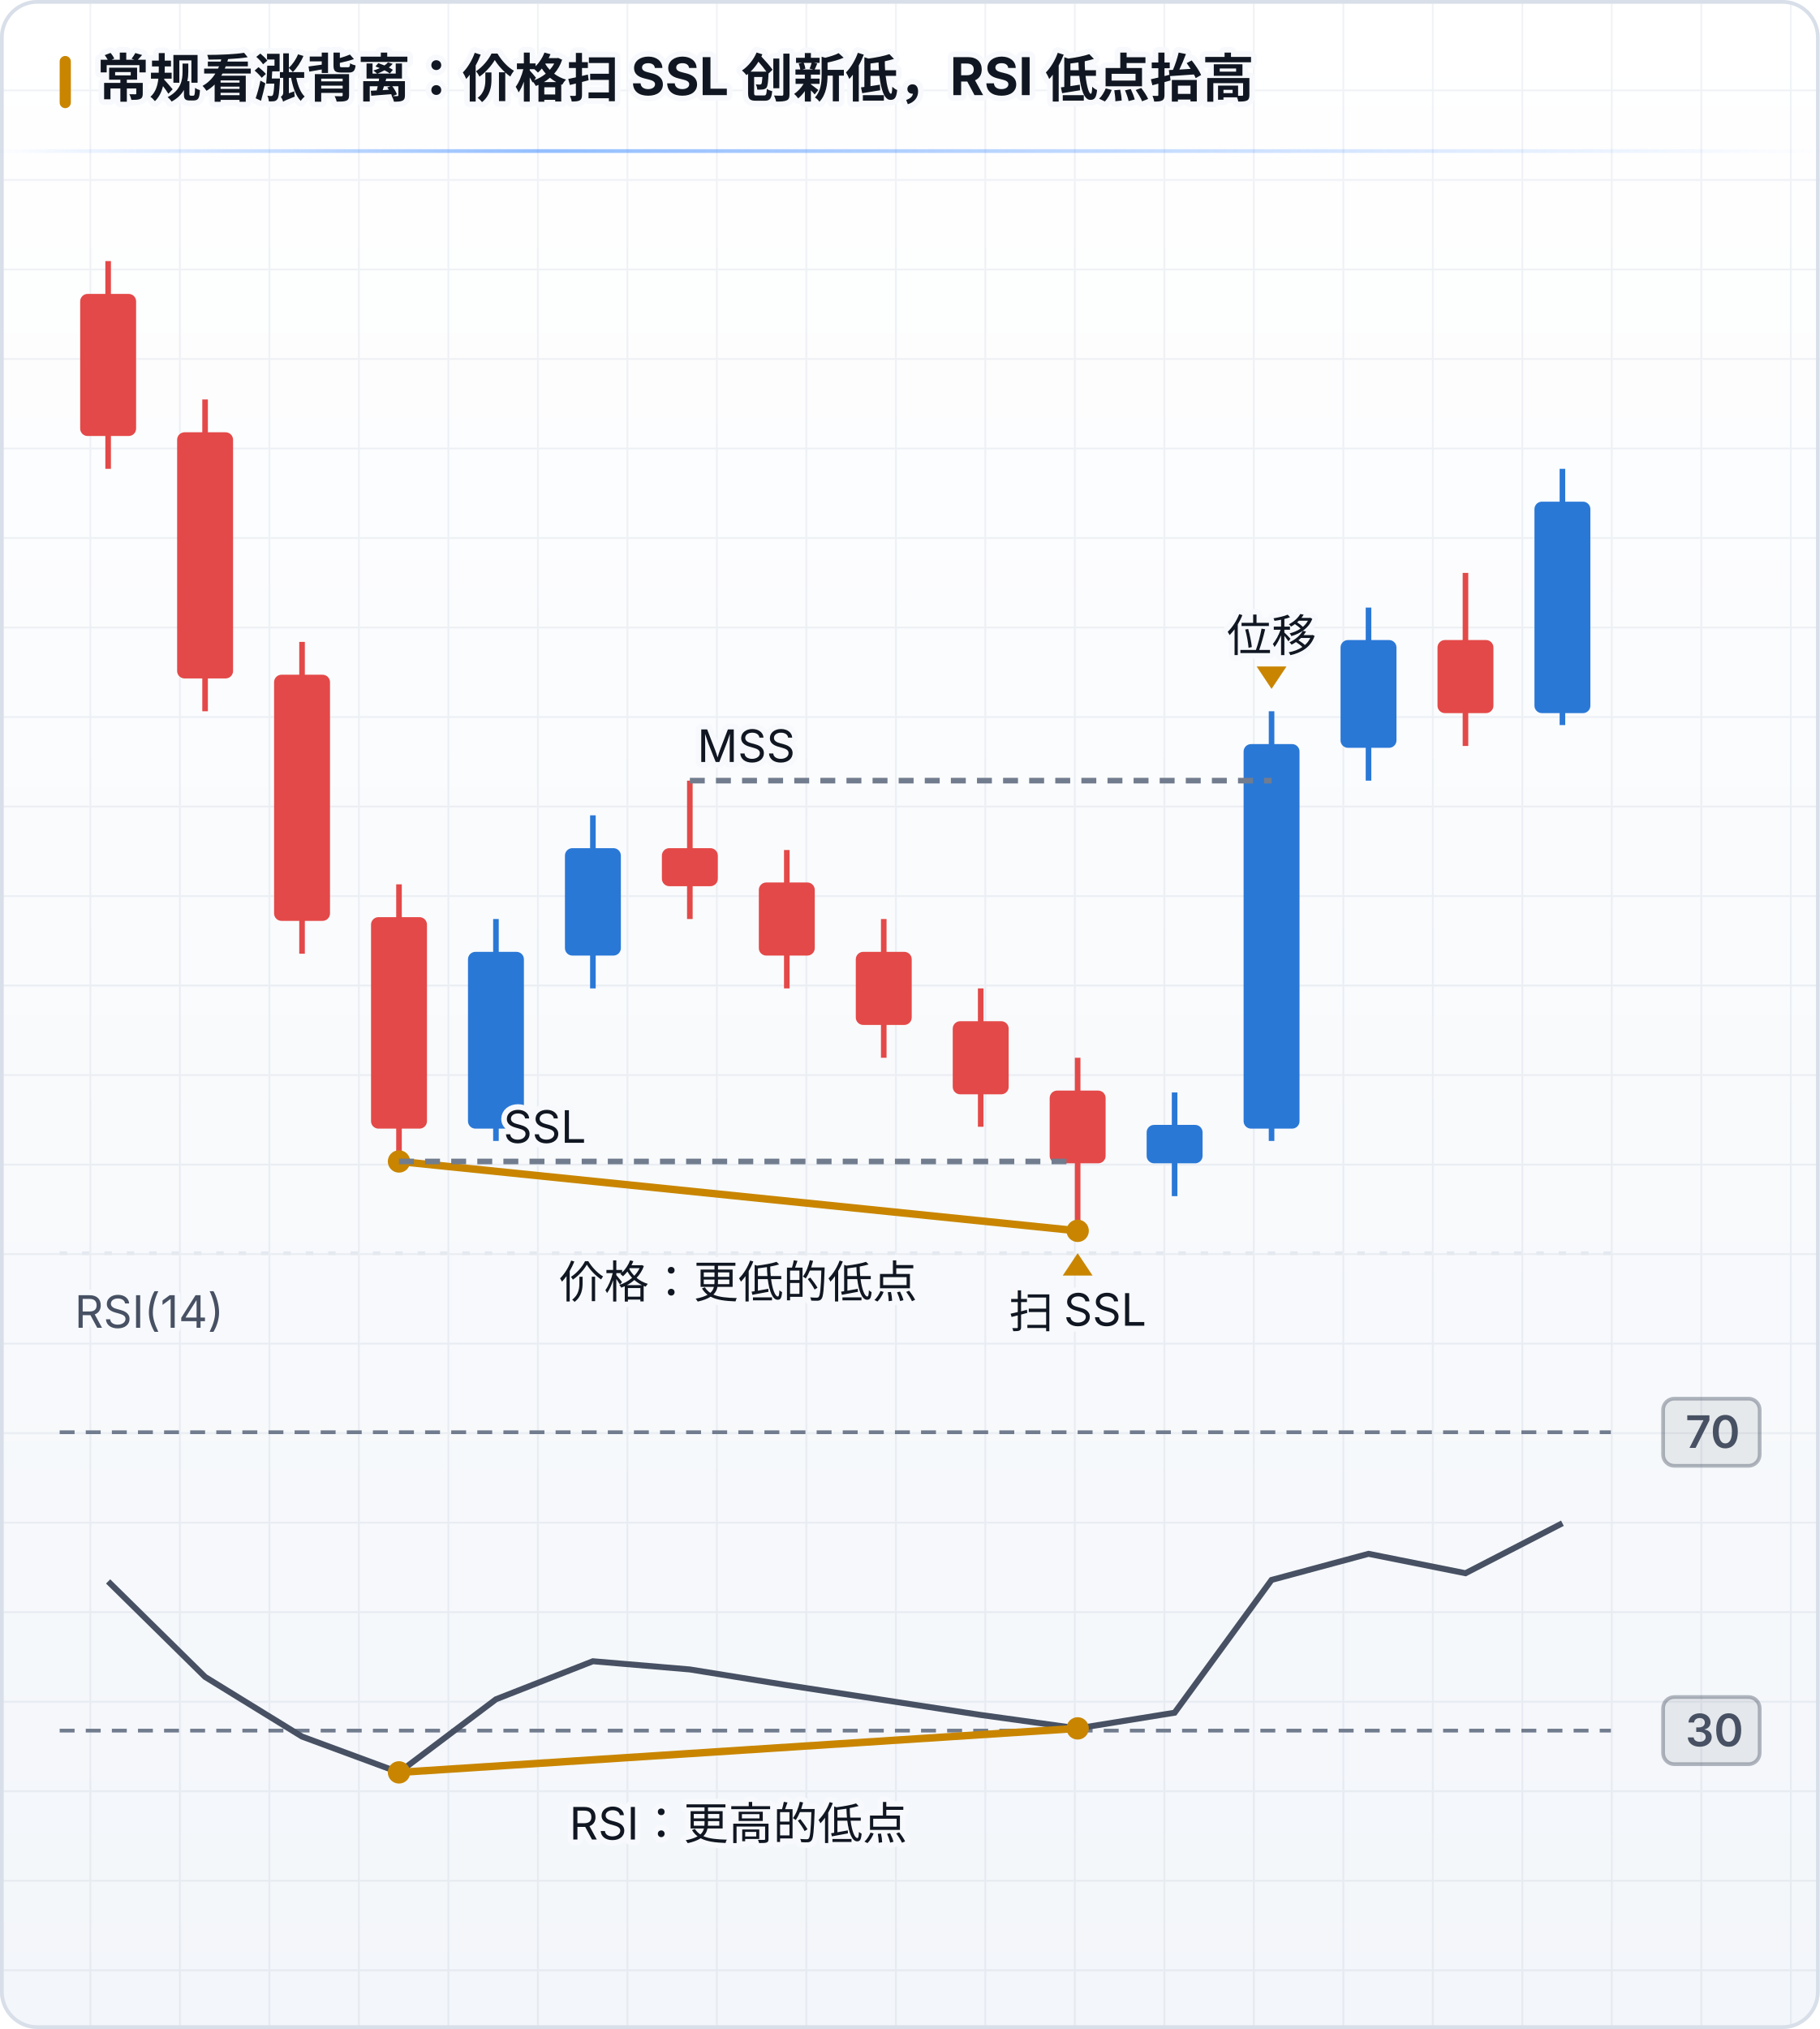
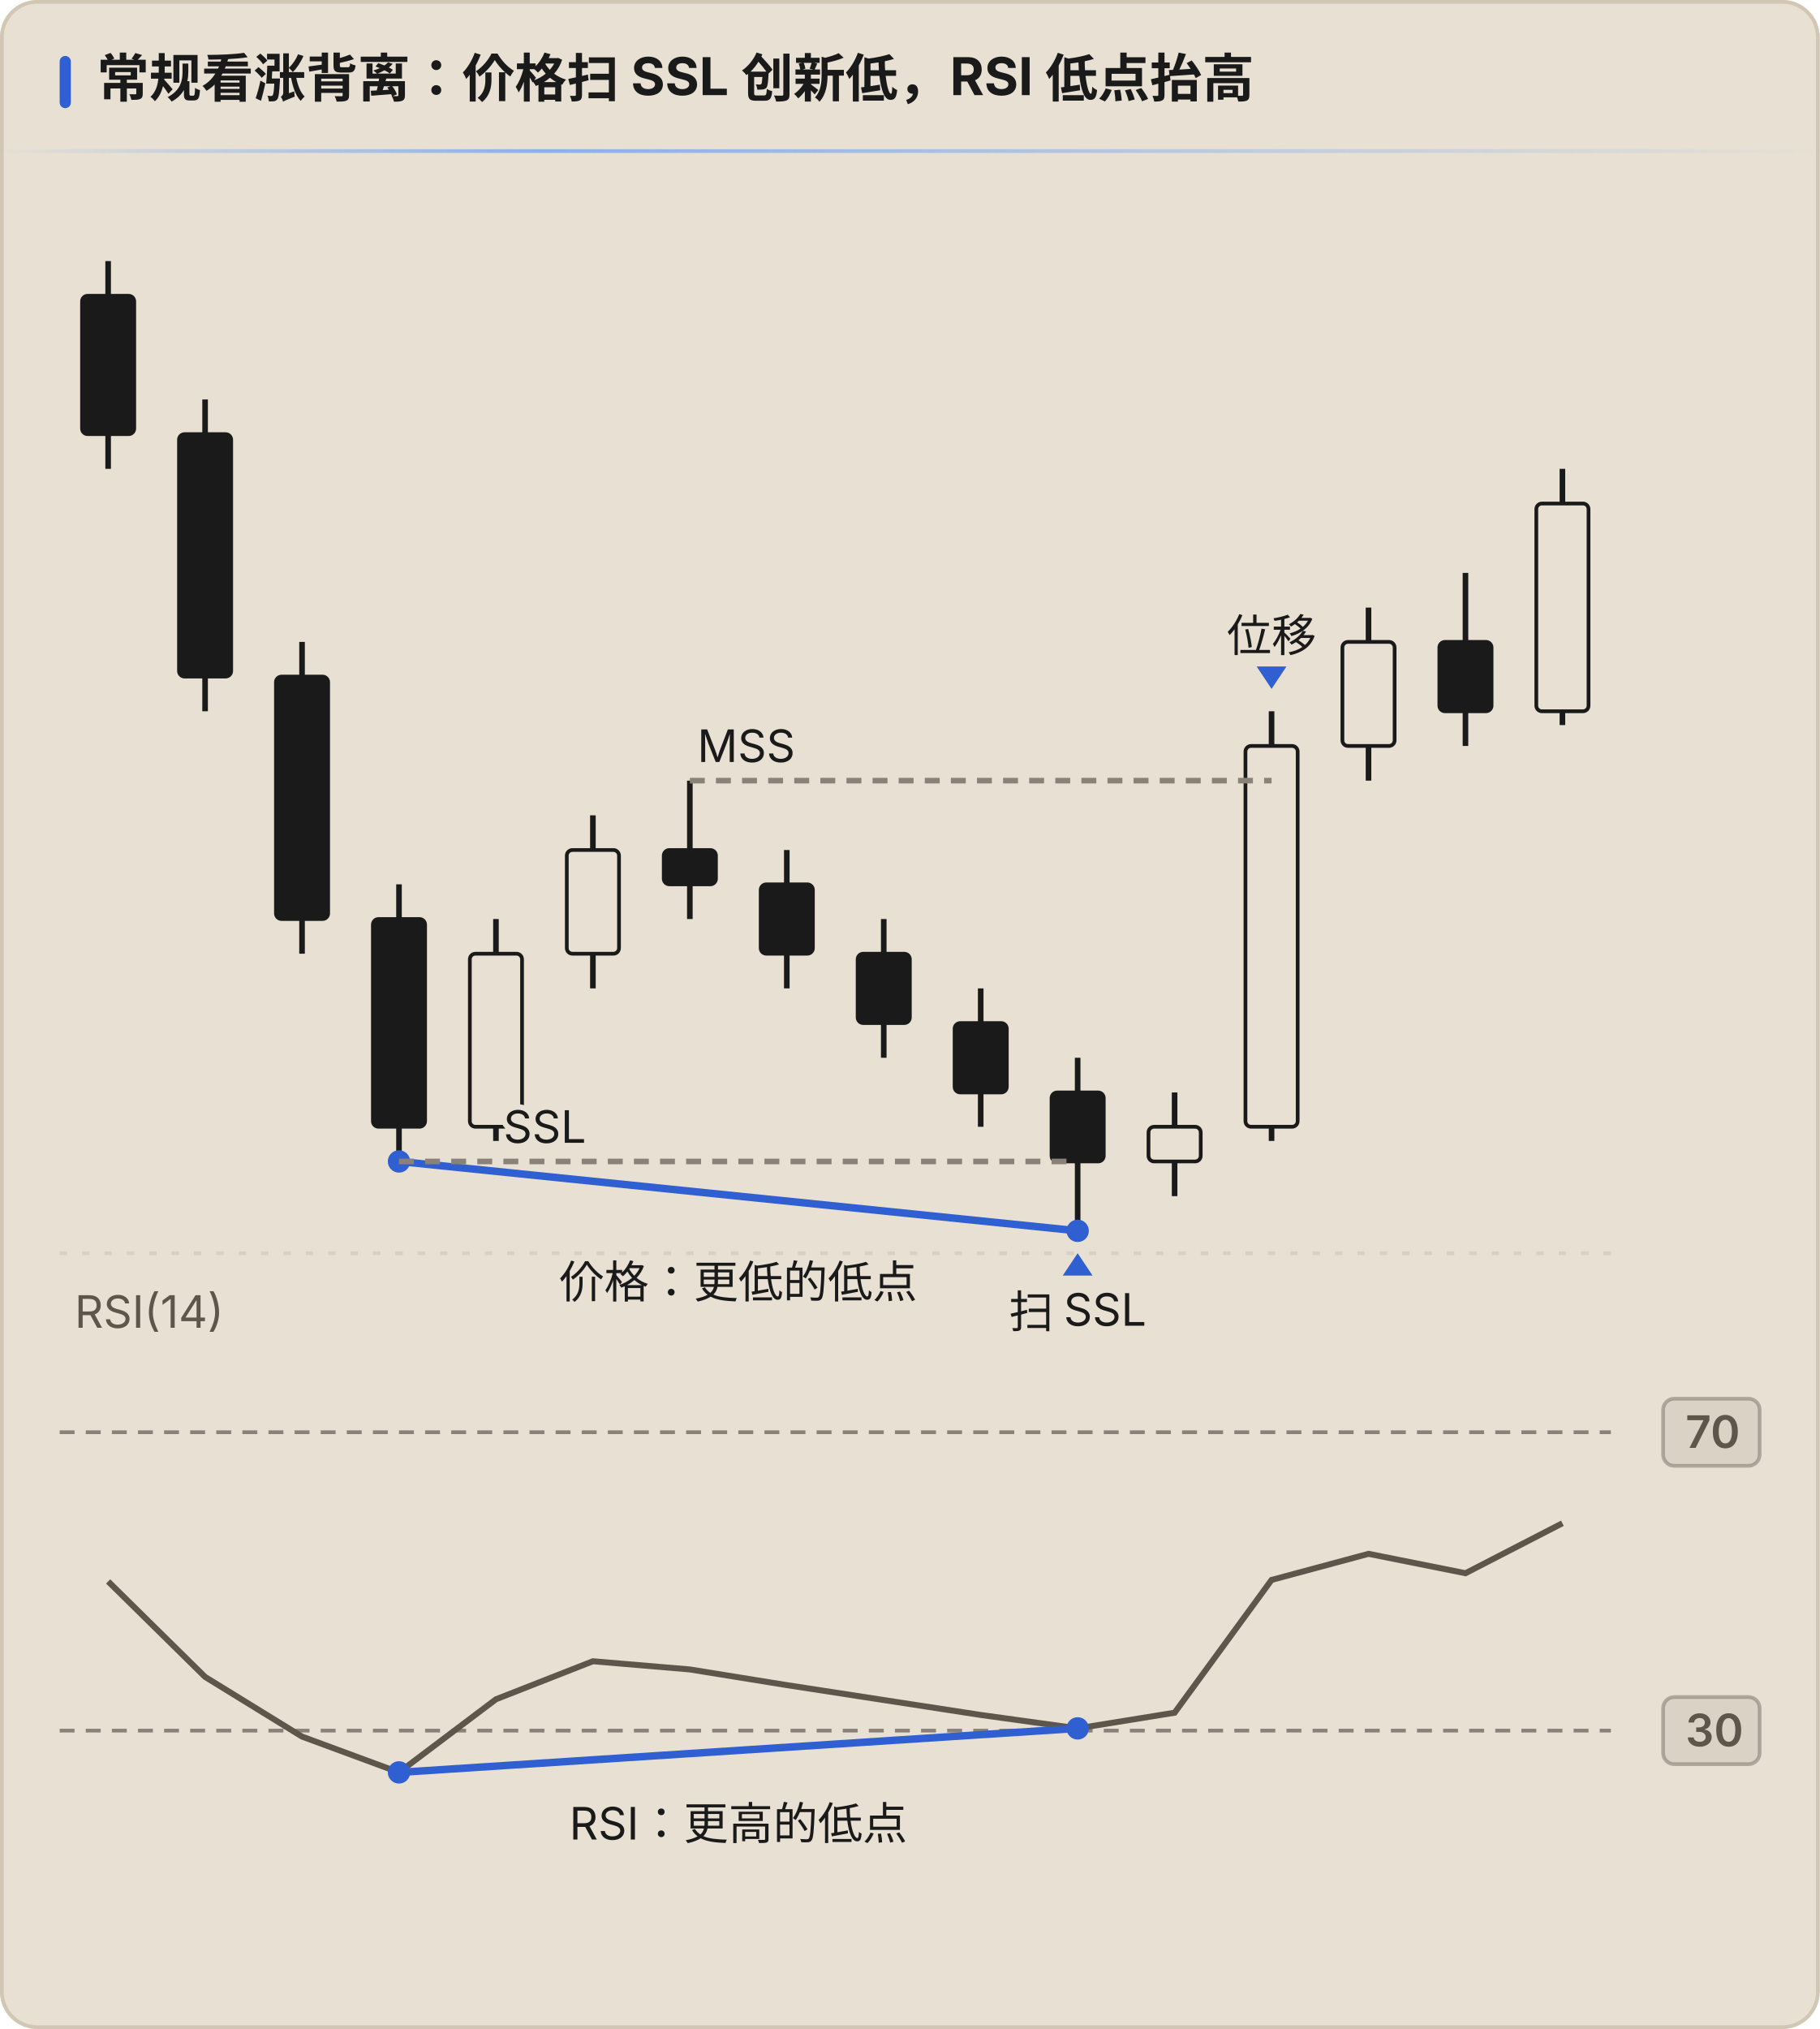
<svg xmlns="http://www.w3.org/2000/svg" width="488" height="544" viewBox="0 0 488 544" role="img" aria-label="常规看涨背离：价格扫 SSL 创新低，RSI 低点抬高">
  <style>
  .bg { fill: url(#bg); }
-   .bg-grid { stroke: rgba(28, 60, 110, 0.06); }
-   .frame { fill: none; stroke: #d8dfe9; }
-   .title-mark { fill: #c98500; }
-   .title { fill: #111722; font-weight: 650; font-size: 14px; }
-   text { font-family: -apple-system, BlinkMacSystemFont, 'PingFang SC', 'Microsoft YaHei', sans-serif; font-size: 12px; fill: #111722; paint-order: stroke; stroke: #f7f9fc; stroke-width: 3px; stroke-linejoin: round; }
-   .muted { fill: #475163; }
+   .bg-grid { stroke: none; }
+   .frame { fill: none; stroke: #d2c7b5; }
+   .title-mark { fill: #2f5fd0; }
+   .title { fill: #1a1a1a; font-weight: 650; font-size: 14px; }
+   text { font-family: -apple-system, BlinkMacSystemFont, 'PingFang SC', 'Microsoft YaHei', sans-serif; font-size: 12px; fill: #1a1a1a; paint-order: stroke; stroke: #e8e0d3; stroke-width: 3px; stroke-linejoin: round; }
+   .muted { fill: #5e564b; }
  .wick { stroke-width: 1.5; }
-   .up { fill: #2a78d6; stroke: #2a78d6; }
-   .down { fill: #e34948; stroke: #e34948; }
-   .z-bull { fill: rgba(42, 120, 214, 0.13); stroke: rgba(42, 120, 214, 0.55); }
-   .z-bear { fill: rgba(227, 73, 72, 0.11); stroke: rgba(227, 73, 72, 0.55); }
-   .z-neutral { fill: rgba(71, 81, 99, 0.09); stroke: rgba(71, 81, 99, 0.25); stroke-dasharray: 2 3; }
-   .z-accent { fill: rgba(212, 145, 34, 0.18); stroke: rgba(201, 133, 0, 0.75); }
-   .l-neutral { stroke: #717c8e; stroke-dasharray: 4 3; }
-   .l-stop { stroke: #e34948; stroke-dasharray: 6 3; }
-   .l-target { stroke: #2a78d6; stroke-dasharray: 6 3; }
-   .l-entry { stroke: #c98500; }
-   .bracket { stroke: #717c8e; fill: none; }
-   .grid { stroke: #e4e9f0; stroke-dasharray: 2 4; }
-   .tick { font-family: 'DIN Alternate', 'Bahnschrift', 'Roboto Condensed', sans-serif; font-size: 11px; fill: #717c8e; stroke: none; }
-   .arrow { fill: #c98500; stroke: none; }
+   .up { fill: #e8e0d3; stroke: #1a1a1a; }
+   .down { fill: #1a1a1a; stroke: #1a1a1a; }
+   .z-bull { fill: rgba(62, 142, 65, 0.24); stroke: none; }
+   .z-bear { fill: rgba(192, 80, 77, 0.24); stroke: none; }
+   .z-neutral { fill: rgba(94, 86, 75, 0.08); stroke: rgba(94, 86, 75, 0.3); stroke-dasharray: 2 3; }
+   .z-accent { fill: rgba(47, 95, 208, 0.24); stroke: none; }
+   .l-neutral { stroke: #8a8278; stroke-dasharray: 4 3; }
+   .l-stop { stroke: #c0504d; stroke-dasharray: 6 3; }
+   .l-target { stroke: #3e8e41; stroke-dasharray: 6 3; }
+   .l-entry { stroke: #2f5fd0; }
+   .bracket { stroke: #8a8278; fill: none; }
+   .grid { stroke: rgba(94, 86, 75, 0.12); stroke-dasharray: 2 4; }
+   .tick { font-family: 'DIN Alternate', 'Bahnschrift', 'Roboto Condensed', sans-serif; font-size: 11px; fill: #8a8278; stroke: none; }
+   .arrow { fill: #2f5fd0; stroke: none; }
  .tag rect { stroke-width: 1; }
  .tag text { stroke: none; font-weight: 600; }
-   .t-neutral rect { fill: rgba(71, 81, 99, 0.1); stroke: rgba(71, 81, 99, 0.4); }
-   .t-neutral text { fill: #475163; }
-   .t-stop rect, .t-bear rect { fill: rgba(227, 73, 72, 0.1); stroke: #e34948; }
-   .t-stop text, .t-bear text { fill: #c23a3a; }
-   .t-target rect, .t-bull rect { fill: rgba(42, 120, 214, 0.1); stroke: #2a78d6; }
-   .t-target text, .t-bull text { fill: #1c5cab; }
-   .t-entry rect, .t-accent rect { fill: rgba(212, 145, 34, 0.14); stroke: #c98500; }
-   .t-entry text, .t-accent text { fill: #8a5a0e; }
+   .t-neutral rect { fill: rgba(94, 86, 75, 0.1); stroke: rgba(94, 86, 75, 0.4); }
+   .t-neutral text { fill: #5e564b; }
+   .t-stop rect, .t-bear rect { fill: rgba(192, 80, 77, 0.12); stroke: #c0504d; }
+   .t-stop text, .t-bear text { fill: #a33a37; }
+   .t-target rect, .t-bull rect { fill: rgba(62, 142, 65, 0.12); stroke: #3e8e41; }
+   .t-target text, .t-bull text { fill: #2e7d32; }
+   .t-entry rect, .t-accent rect { fill: rgba(47, 95, 208, 0.1); stroke: #2f5fd0; }
+   .t-entry text, .t-accent text { fill: #24489e; }
  @media (prefers-color-scheme: dark) {
    .bg-grid { stroke: rgba(110, 160, 230, 0.06); }
    .frame { stroke: #1c2839; }
    .title-mark { fill: #f0b44c; }
    .title, text { fill: #e3eaf4; }
    text { stroke: #0a111d; }
    .muted { fill: #a0b0c5; }
-     .up { fill: #3d8bff; stroke: #3d8bff; }
-     .down { fill: #f2555f; stroke: #f2555f; }
-     .candles { filter: url(#glow); }
-     .z-bull { fill: rgba(61, 139, 255, 0.14); stroke: rgba(61, 139, 255, 0.6); }
-     .z-bear { fill: rgba(242, 85, 95, 0.13); stroke: rgba(242, 85, 95, 0.6); }
+     .up { fill: #0b1220; stroke: #c5d0de; }
+     .down { fill: #8a96a8; stroke: #8a96a8; }
+     .z-bull { fill: rgba(92, 191, 96, 0.24); }
+     .z-bear { fill: rgba(242, 85, 95, 0.24); }
    .z-neutral { fill: rgba(160, 176, 197, 0.08); stroke: rgba(160, 176, 197, 0.25); }
-     .z-accent { fill: rgba(240, 180, 76, 0.16); stroke: rgba(240, 180, 76, 0.75); }
+     .z-accent { fill: rgba(240, 180, 76, 0.24); }
    .l-neutral, .bracket { stroke: #8293ab; }
    .l-stop { stroke: #f2555f; }
-     .l-target { stroke: #3d8bff; }
+     .l-target { stroke: #5cbf60; }
    .l-entry { stroke: #f0b44c; }
    .grid { stroke: #182334; }
    .tick { fill: #70829b; }
    .arrow { fill: #f0b44c; }
    .t-neutral rect { fill: rgba(160, 176, 197, 0.1); stroke: rgba(160, 176, 197, 0.45); }
    .t-neutral text { fill: #c5d0de; }
    .t-stop rect, .t-bear rect { fill: rgba(242, 85, 95, 0.16); stroke: #f2555f; }
    .t-stop text, .t-bear text { fill: #ff8f98; }
-     .t-target rect, .t-bull rect { fill: rgba(61, 139, 255, 0.16); stroke: #3d8bff; }
-     .t-target text, .t-bull text { fill: #8cc3ff; }
+     .t-target rect, .t-bull rect { fill: rgba(92, 191, 96, 0.16); stroke: #5cbf60; }
+     .t-target text, .t-bull text { fill: #9fe0a2; }
    .t-entry rect, .t-accent rect { fill: rgba(240, 180, 76, 0.16); stroke: #f0b44c; }
    .t-entry text, .t-accent text { fill: #ffd38a; }
  }

-   .s-main { stroke: #c98500; stroke-width: 2; fill: none; }
-   .s-band { stroke: #717c8e; stroke-width: 1.2; stroke-dasharray: 5 3; fill: none; }
-   .s-osc { stroke: #475163; stroke-width: 1.6; fill: none; }
-   .seg { stroke: #c98500; stroke-width: 2; }
-   .s-ema1 { stroke: #c98500; stroke-width: 1.8; fill: none; }
-   .s-ema2 { stroke: #7a52c7; stroke-width: 1.8; fill: none; }
+   .s-main { stroke: #2f5fd0; stroke-width: 2; fill: none; }
+   .s-band { stroke: #8a8278; stroke-width: 1.2; stroke-dasharray: 5 3; fill: none; }
+   .s-osc { stroke: #5e564b; stroke-width: 1.6; fill: none; }
+   .seg { stroke: #2f5fd0; stroke-width: 2; }
+   .s-ema1 { stroke: #2f5fd0; stroke-width: 1.8; fill: none; }
+   .s-ema2 { stroke: #b5651d; stroke-width: 1.8; fill: none; }
  .s-ema3 { stroke: #16917f; stroke-width: 1.8; fill: none; }
-   .s-ema4 { stroke: #475163; stroke-width: 2.4; fill: none; }
-   .s-sig { stroke: #c98500; stroke-width: 1.4; fill: none; }
-   .h-pos { fill: rgba(42, 120, 214, 0.45); }
-   .h-neg { fill: rgba(227, 73, 72, 0.45); }
-   .t-ema2 rect { fill: rgba(122, 82, 199, 0.1); stroke: #7a52c7; }
-   .t-ema2 text { fill: #5d3aa3; }
+   .s-ema4 { stroke: #5e564b; stroke-width: 2.4; fill: none; }
+   .s-sig { stroke: #2f5fd0; stroke-width: 1.4; fill: none; }
+   .h-pos { fill: rgba(62, 142, 65, 0.45); }
+   .h-neg { fill: rgba(192, 80, 77, 0.45); }
+   .h-vup { fill: rgba(191, 180, 162, 0.8); }
+   .h-vdown { fill: rgba(94, 86, 75, 0.8); }
+   .t-ema2 rect { fill: rgba(181, 101, 29, 0.1); stroke: #b5651d; }
+   .t-ema2 text { fill: #8a4a12; }
  .t-ema3 rect { fill: rgba(22, 145, 127, 0.1); stroke: #16917f; }
  .t-ema3 text { fill: #0f6e60; }
-   .t-ema4 rect { fill: rgba(71, 81, 99, 0.12); stroke: #475163; }
-   .t-ema4 text { fill: #2c3442; }
-   .p-row { fill: rgba(71, 81, 99, 0.16); }
-   .p-va { fill: rgba(42, 120, 214, 0.22); }
-   .p-poc { fill: rgba(212, 145, 34, 0.55); }
-   .seg-neutral { stroke: #717c8e; stroke-width: 1.2; stroke-dasharray: 5 3; }
-   .seg-bull, .s-bull { stroke: #2a78d6; stroke-width: 1.8; fill: none; }
-   .seg-bear, .s-bear { stroke: #e34948; stroke-width: 1.8; fill: none; }
-   .vline { stroke: #717c8e; stroke-width: 1; stroke-dasharray: 3 3; }
-   .vline-accent { stroke: #c98500; stroke-width: 1.4; stroke-dasharray: 3 3; }
+   .t-ema4 rect { fill: rgba(94, 86, 75, 0.12); stroke: #5e564b; }
+   .t-ema4 text { fill: #3a342c; }
+   .p-row { fill: rgba(94, 86, 75, 0.18); }
+   .p-va { fill: rgba(94, 86, 75, 0.38); }
+   .p-poc { fill: rgba(192, 80, 77, 0.7); }
+   .seg-neutral { stroke: #8a8278; stroke-width: 1.2; stroke-dasharray: 5 3; }
+   .seg-bull, .s-bull { stroke: #3e8e41; stroke-width: 1.8; fill: none; }
+   .seg-bear, .s-bear { stroke: #c0504d; stroke-width: 1.8; fill: none; }
+   .vline { stroke: #8a8278; stroke-width: 1; stroke-dasharray: 3 3; }
+   .vline-accent { stroke: #2f5fd0; stroke-width: 1.4; stroke-dasharray: 3 3; }
  @media (prefers-color-scheme: dark) {
    .s-main, .seg { stroke: #f0b44c; }
    .s-band { stroke: #8293ab; }
    .s-osc { stroke: #c5d0de; }
    .s-ema1, .s-sig { stroke: #f0b44c; }
    .s-ema2 { stroke: #a98bf0; }
    .s-ema3 { stroke: #3cc4ae; }
    .s-ema4 { stroke: #c5d0de; }
-     .h-pos { fill: rgba(61, 139, 255, 0.45); }
+     .h-pos { fill: rgba(92, 191, 96, 0.45); }
    .h-neg { fill: rgba(242, 85, 95, 0.45); }
+     .h-vup { fill: rgba(58, 70, 88, 0.8); }
+     .h-vdown { fill: rgba(107, 122, 144, 0.8); }
    .t-ema2 rect { fill: rgba(169, 139, 240, 0.16); stroke: #a98bf0; }
    .t-ema2 text { fill: #cbb8ff; }
    .t-ema3 rect { fill: rgba(60, 196, 174, 0.16); stroke: #3cc4ae; }
    .t-ema3 text { fill: #8fe6d6; }
    .t-ema4 rect { fill: rgba(197, 208, 222, 0.12); stroke: #c5d0de; }
    .t-ema4 text { fill: #e3eaf4; }
-     .p-row { fill: rgba(160, 176, 197, 0.14); }
-     .p-va { fill: rgba(61, 139, 255, 0.24); }
-     .p-poc { fill: rgba(240, 180, 76, 0.5); }
+     .p-row { fill: rgba(160, 176, 197, 0.18); }
+     .p-va { fill: rgba(160, 176, 197, 0.38); }
+     .p-poc { fill: rgba(242, 85, 95, 0.7); }
    .seg-neutral, .vline { stroke: #8293ab; }
-     .seg-bull, .s-bull { stroke: #3d8bff; }
+     .seg-bull, .s-bull { stroke: #5cbf60; }
    .seg-bear, .s-bear { stroke: #f2555f; }
    .vline-accent { stroke: #f0b44c; }
  }
</style>
  <defs>
    <linearGradient id="bg" x1="0" y1="0" x2="0" y2="1">
-       <stop offset="0" stop-color="#ffffff" />
-       <stop offset="1" stop-color="#f3f6fa" />
+       <stop offset="0" stop-color="#e8e0d3" />
+       <stop offset="1" stop-color="#e8e0d3" />
    </linearGradient>
    <linearGradient id="edge" x1="0" y1="0" x2="1" y2="0">
      <stop offset="0" stop-color="#3d8bff" stop-opacity="0" />
      <stop offset="0.3" stop-color="#3d8bff" stop-opacity="0.55" />
      <stop offset="1" stop-color="#3d8bff" stop-opacity="0" />
    </linearGradient>
    <pattern id="paper" width="24" height="24" patternUnits="userSpaceOnUse">
      <path class="bg-grid" d="M24 0H0V24" fill="none" />
    </pattern>
    <filter id="glow" x="-50%" y="-10%" width="200%" height="120%">
      <feGaussianBlur stdDeviation="2.2" result="b" />
      <feMerge>
        <feMergeNode in="b" />
        <feMergeNode in="SourceGraphic" />
      </feMerge>
    </filter>
    <style>@media (prefers-color-scheme: dark) { #bg stop:first-child { stop-color: #0f1828; } #bg stop:last-child { stop-color: #070c16; } }</style>
  </defs>
  <rect class="bg" width="488" height="544" rx="10" />
  <rect width="488" height="544" rx="10" fill="url(#paper)" />
  <rect class="frame" x="0.5" y="0.5" width="487" height="543" rx="9.5" />
  <rect fill="url(#edge)" x="0" y="40" width="488" height="1" />
  <rect class="title-mark" x="16" y="15" width="3" height="14" rx="1.5" />
  <text class="title" x="26" y="26">常规看涨背离：价格扫 SSL 创新低，RSI 低点抬高</text>
  <g class="candles">
    <line class="wick down" x1="29" x2="29" y1="70" y2="125.7" />
    <rect class="down" x="22" y="79.3" width="14" height="37.1" rx="1.5" />
    <line class="wick down" x1="55" x2="55" y1="107.1" y2="190.7" />
    <rect class="down" x="48" y="116.4" width="14" height="65" rx="1.5" />
    <line class="wick down" x1="81" x2="81" y1="172.1" y2="255.7" />
    <rect class="down" x="74" y="181.4" width="14" height="65" rx="1.5" />
    <line class="wick down" x1="107" x2="107" y1="237.1" y2="311.4" />
    <rect class="down" x="100" y="246.4" width="14" height="55.7" rx="1.5" />
    <line class="wick up" x1="133" x2="133" y1="246.4" y2="305.9" />
    <rect class="up" x="126" y="255.7" width="14" height="46.4" rx="1.5" />
    <line class="wick up" x1="159" x2="159" y1="218.6" y2="265" />
    <rect class="up" x="152" y="227.9" width="14" height="27.8" rx="1.5" />
    <line class="wick down" x1="185" x2="185" y1="209.3" y2="246.4" />
    <rect class="down" x="178" y="227.9" width="14" height="9.2" rx="1.5" />
    <line class="wick down" x1="211" x2="211" y1="227.9" y2="265" />
    <rect class="down" x="204" y="237.1" width="14" height="18.6" rx="1.5" />
    <line class="wick down" x1="237" x2="237" y1="246.4" y2="283.6" />
    <rect class="down" x="230" y="255.7" width="14" height="18.6" rx="1.5" />
    <line class="wick down" x1="263" x2="263" y1="265" y2="302.1" />
    <rect class="down" x="256" y="274.3" width="14" height="18.6" rx="1.5" />
    <line class="wick down" x1="289" x2="289" y1="283.6" y2="330" />
    <rect class="down" x="282" y="292.9" width="14" height="18.5" rx="1.5" />
    <line class="wick up" x1="315" x2="315" y1="292.9" y2="320.7" />
    <rect class="up" x="308" y="302.1" width="14" height="9.3" rx="1.5" />
    <line class="wick up" x1="341" x2="341" y1="190.7" y2="305.9" />
    <rect class="up" x="334" y="200" width="14" height="102.1" rx="1.5" />
    <line class="wick up" x1="367" x2="367" y1="162.9" y2="209.3" />
    <rect class="up" x="360" y="172.1" width="14" height="27.9" rx="1.5" />
    <line class="wick down" x1="393" x2="393" y1="153.6" y2="200" />
    <rect class="down" x="386" y="172.1" width="14" height="18.6" rx="1.5" />
    <line class="wick up" x1="419" x2="419" y1="125.7" y2="194.4" />
    <rect class="up" x="412" y="135" width="14" height="55.7" rx="1.5" />
  </g>
  <line class="seg" x1="107" y1="311.4" x2="289" y2="330" />
  <circle class="arrow" cx="107" cy="311.4" r="3" />
  <circle class="arrow" cx="289" cy="330" r="3" />
  <text x="198" y="348" text-anchor="middle">价格：更低的低点</text>
  <line class="l-neutral" x1="107" x2="289" y1="311.4" y2="311.4" stroke-width="1.5" />
  <text x="135" y="306.4">SSL</text>
  <line class="l-neutral" x1="185" x2="341" y1="209.3" y2="209.3" stroke-width="1.5" />
  <text x="187" y="204.3">MSS</text>
  <path class="arrow" d="M289,336 l-4,6 h8 z" />
  <text x="289" y="356" text-anchor="middle">扫 SSL</text>
  <path class="arrow" d="M341,184.7 l-4,-6 h8 z" />
  <text x="341" y="174.7" text-anchor="middle">位移</text>
  <line class="grid" x1="16" x2="432" y1="336" y2="336" />
  <text class="muted" x="20" y="356">RSI(14)</text>
  <line class="l-neutral" x1="16" x2="432" y1="384" y2="384" stroke-width="1" />
  <line class="l-neutral" x1="16" x2="432" y1="464" y2="464" stroke-width="1" />
  <path class="s-osc" d="M29,424 L55,449.6 L81,465.6 L107,475.2 L133,455.6 L159,445.4 L185,447.6 L211,451.8 L237,455.8 L263,459.8 L289,463.4 L315,459.2 L341,423.6 L367,416.6 L393,421.8 L419,408.4" />
  <line class="seg" x1="107" y1="475.2" x2="289" y2="463.4" />
  <circle class="arrow" cx="107" cy="475.2" r="3" />
  <circle class="arrow" cx="289" cy="463.4" r="3" />
  <text x="198" y="493.2" text-anchor="middle">RSI：更高的低点</text>
  <g class="tag t-neutral">
    <rect x="446" y="375" width="25.9" height="18" rx="3" />
    <text x="452" y="384" dy="0.35em">70</text>
  </g>
  <g class="tag t-neutral">
    <rect x="446" y="455" width="25.9" height="18" rx="3" />
    <text x="452" y="464" dy="0.35em">30</text>
  </g>
</svg>
